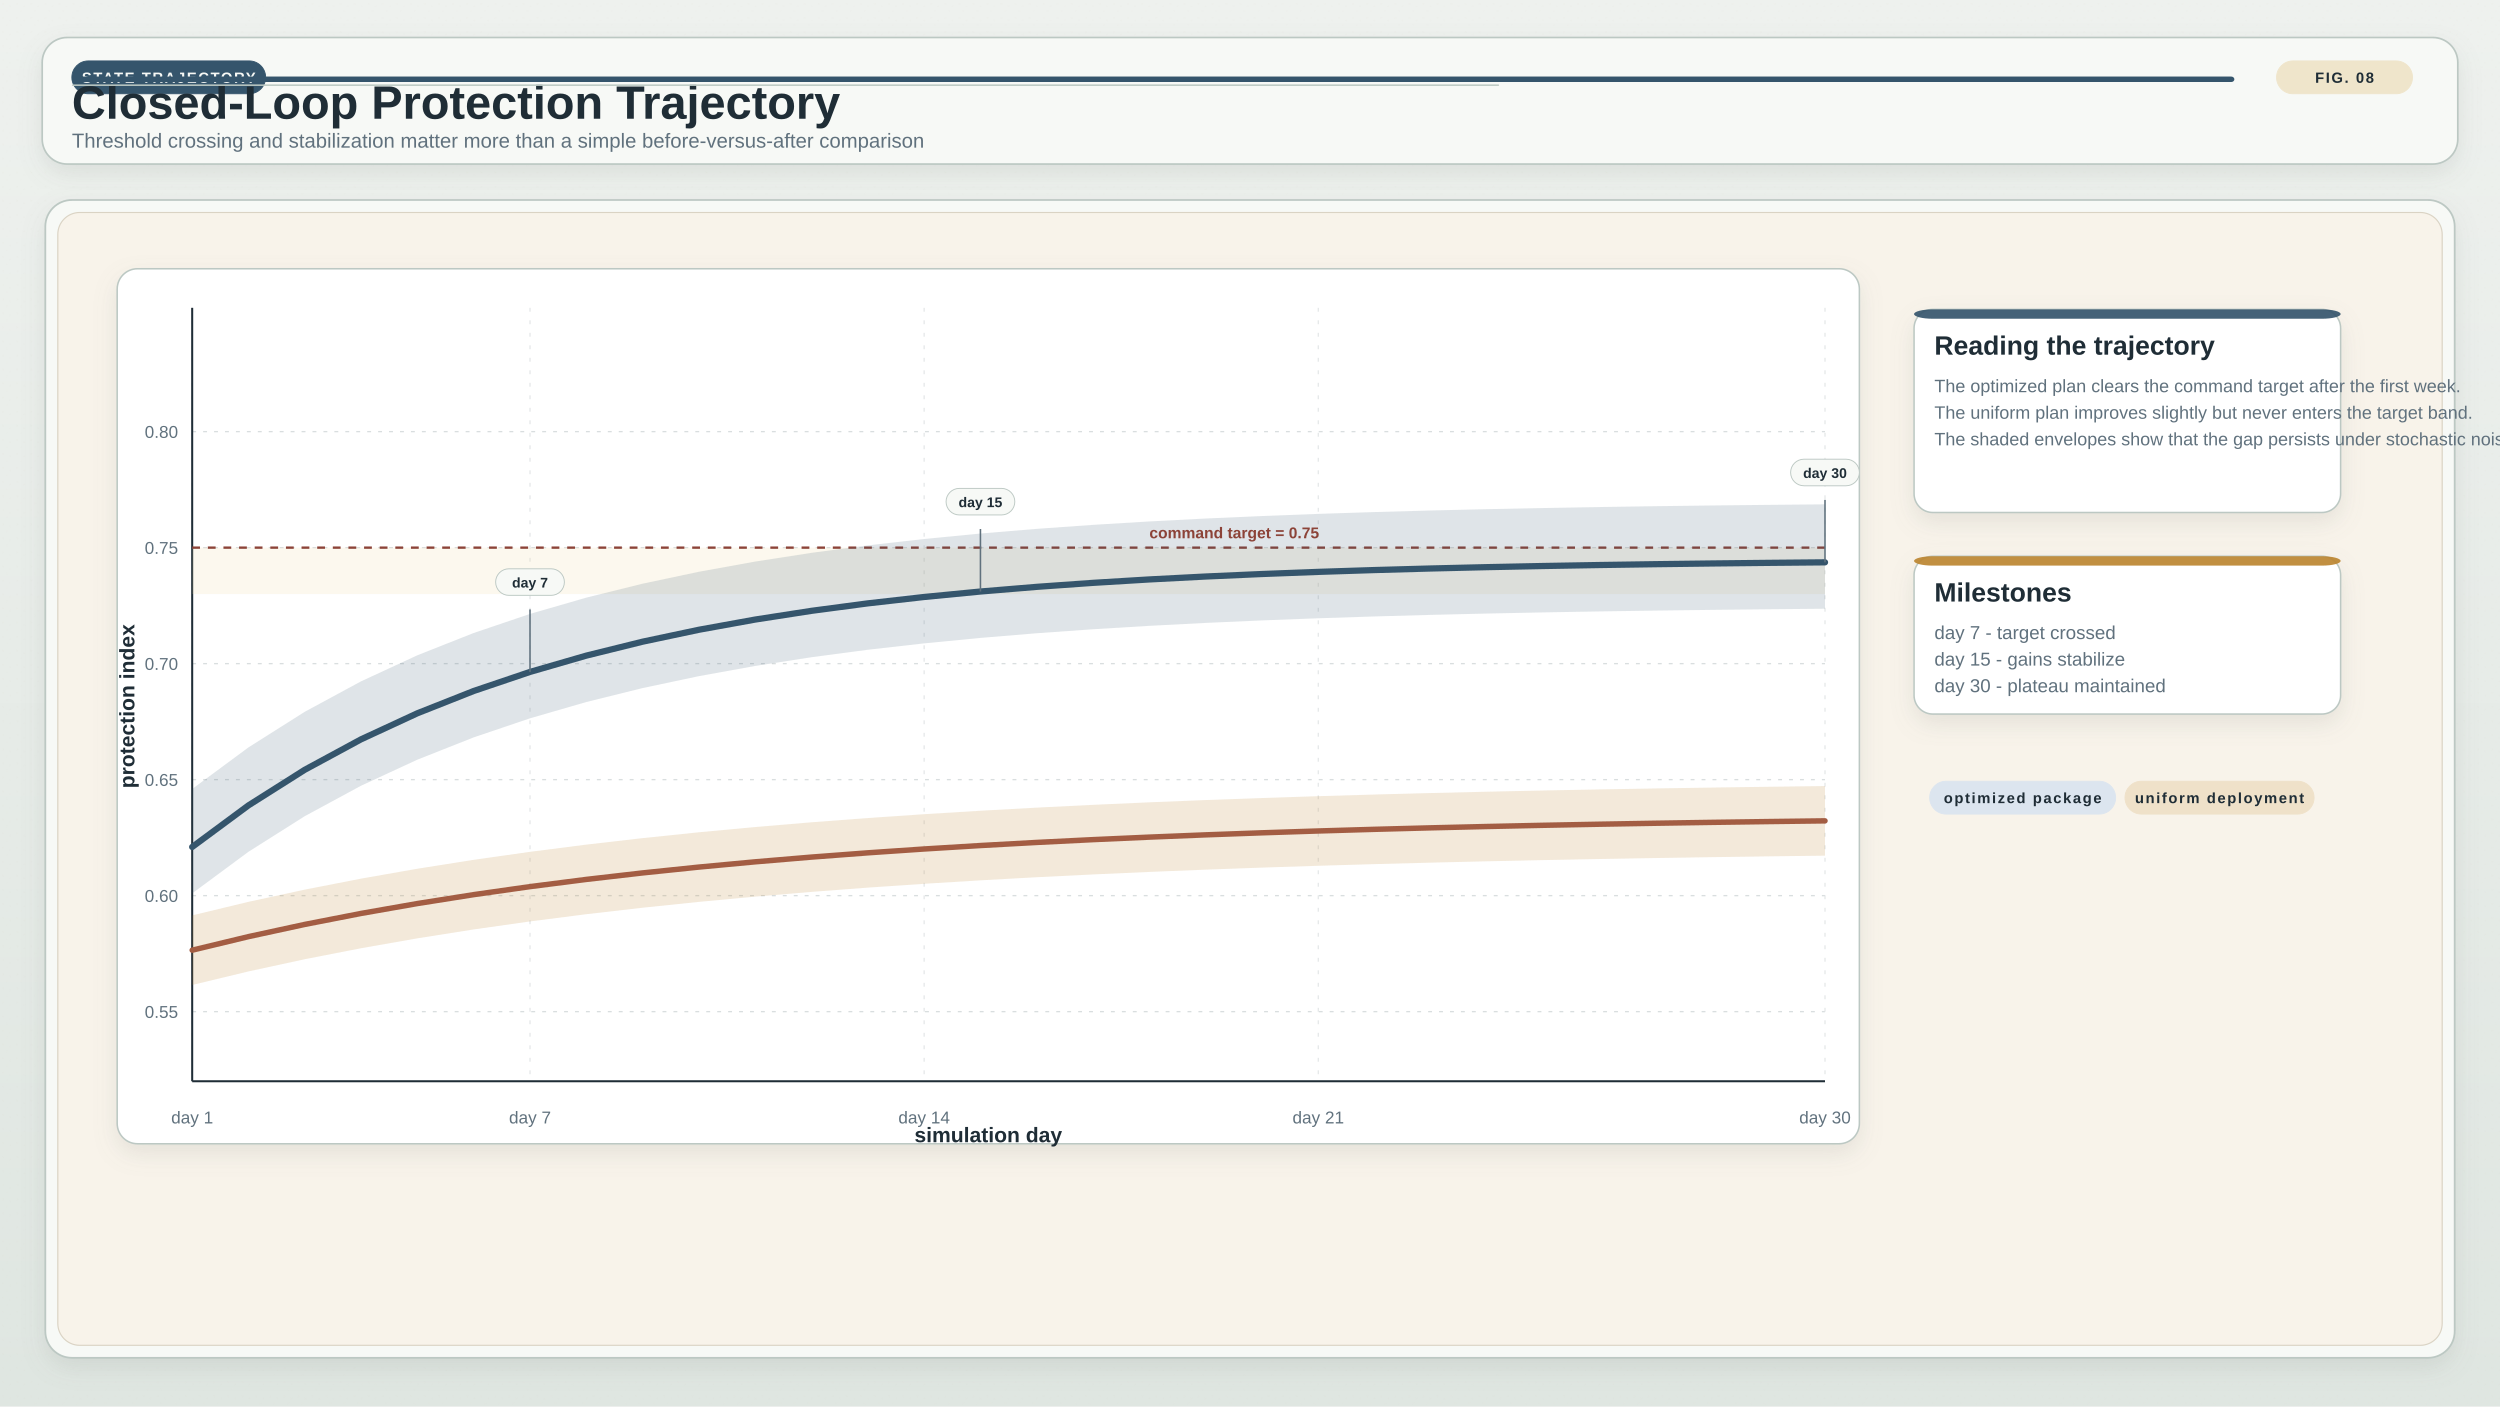
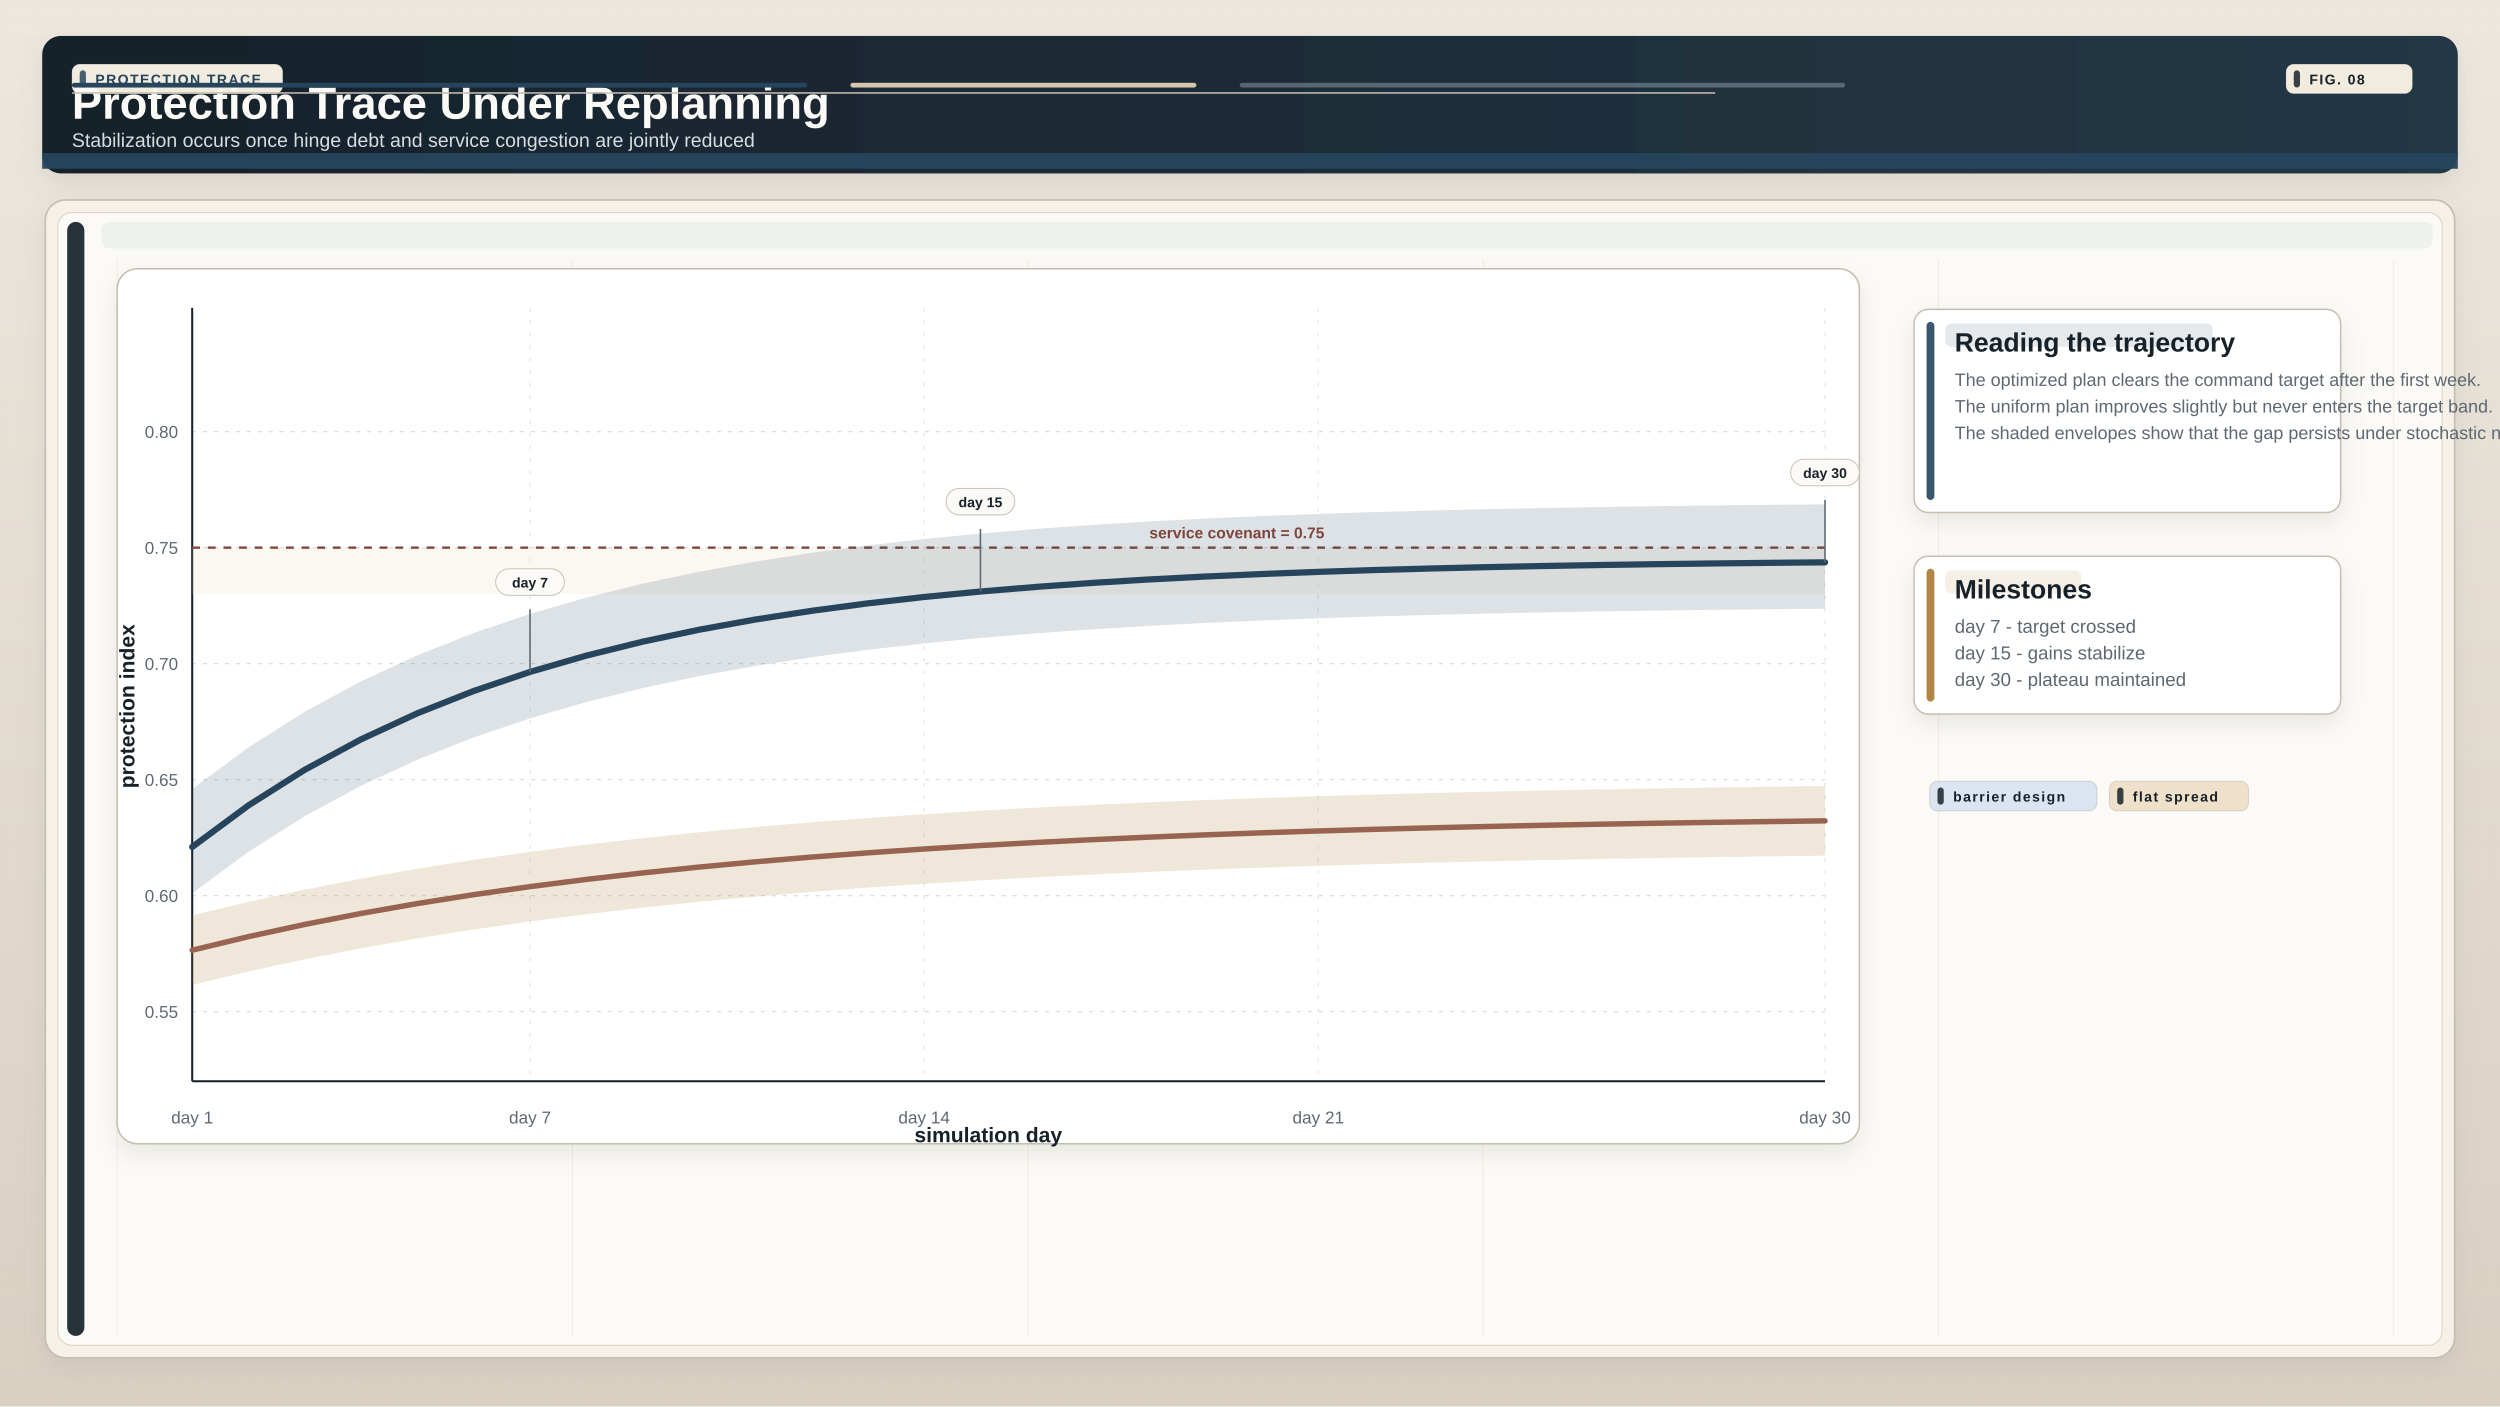
<svg xmlns="http://www.w3.org/2000/svg" viewBox="0 0 3200 1800" width="3200" height="1800">
  <defs>
    <linearGradient id="pageBg" x1="0" y1="0" x2="0" y2="1">
-       <stop offset="0%" stop-color="#eef1ee" />
-       <stop offset="100%" stop-color="#dfe6e1" />
+       <stop offset="0%" stop-color="#ede7de" />
+       <stop offset="100%" stop-color="#d9d0c2" />
    </linearGradient>
-     <pattern id="paperGrain" width="18" height="18" patternUnits="userSpaceOnUse">
-       <circle cx="4" cy="5" r="0.9" fill="#d8d0c0" opacity="0.28" />
-       <circle cx="13" cy="8" r="0.7" fill="#cfc7b7" opacity="0.24" />
-       <circle cx="9" cy="14" r="0.8" fill="#d8d0c0" opacity="0.22" />
+     <linearGradient id="headBg" x1="0" y1="0" x2="1" y2="0">
+       <stop offset="0%" stop-color="#16212a" />
+       <stop offset="100%" stop-color="#243746" />
+     </linearGradient>
+     <pattern id="paperGrid" width="24" height="24" patternUnits="userSpaceOnUse">
+       <path d="M 24 0 L 0 0 0 24" fill="none" stroke="#ddd3c3" stroke-width="0.8" opacity="0.32" />
    </pattern>
    <filter id="shadow" x="-20%" y="-20%" width="140%" height="140%">
      <feDropShadow dx="0" dy="12" stdDeviation="14" flood-color="#8c948f" flood-opacity="0.18" />
    </filter>
  </defs>
  <rect x="0" y="0" width="3200" height="1800" fill="url(#pageBg)" />
-   <rect x="0" y="0" width="3200" height="1800" fill="url(#paperGrain)" opacity="0.44" />
-   <rect x="54" y="48" width="3092" height="162" rx="32" fill="#f7f9f6" stroke="#bcc8c3" stroke-width="2.2" filter="url(#shadow)" />
-   <rect x="92" y="78" width="248" height="42" rx="21" fill="#35556c" stroke="#35556c" stroke-width="1.2" />
-   <text x="216" y="106" text-anchor="middle" font-family="Helvetica Neue, Arial, sans-serif" font-size="19" font-weight="700" letter-spacing="2" fill="#f7f9f6">STATE TRAJECTORY</text>
-   <rect x="2914" y="78" width="174" height="42" rx="21" fill="#efe5cb" stroke="#efe5cb" stroke-width="1.2" />
-   <text x="3001" y="106" text-anchor="middle" font-family="Helvetica Neue, Arial, sans-serif" font-size="19" font-weight="700" letter-spacing="2" fill="#1f2d36">FIG. 08</text>
-   <text x="92" y="152" font-family="Helvetica Neue, Arial, sans-serif" font-size="60" font-weight="700" fill="#1f2d36">Closed-Loop Protection Trajectory</text>
-   <text x="92" y="189" font-family="Helvetica Neue, Arial, sans-serif" font-size="26" fill="#60717d">Threshold crossing and stabilization matter more than a simple before-versus-after comparison</text>
-   <rect x="92" y="98" width="2768" height="7" rx="4" fill="#35556c" />
-   <rect x="92" y="108" width="1826.88" height="2" rx="1" fill="#bcc8c3" />
-   <rect x="58" y="256" width="3084" height="1482" rx="34" fill="#f7f9f6" stroke="#bcc8c3" stroke-width="2.3" filter="url(#shadow)" />
-   <rect x="74" y="272" width="3052" height="1450" rx="28" fill="#f8f3ea" stroke="#dad3c4" stroke-width="1.5" />
-   <rect x="150" y="344" width="2230" height="1120" rx="26" fill="#ffffff" stroke="#bcc8c3" stroke-width="2" filter="url(#shadow)" />
+   <rect x="0" y="0" width="3200" height="1800" fill="url(#paperGrid)" opacity="0.42" />
+   <rect x="54" y="46" width="3092" height="176" rx="24" fill="url(#headBg)" filter="url(#shadow)" />
+   <rect x="54" y="196" width="3092" height="20" fill="#26455d" opacity="0.95" />
+   <rect x="92" y="82" width="270" height="38" rx="10" fill="#f2ecdf" stroke="#26455d" stroke-opacity="0.15" stroke-width="1.2" />
+   <rect x="102" y="90" width="8" height="22" rx="4" fill="#26455d" opacity="0.84" />
+   <text x="122" y="108" font-family="Helvetica Neue, Arial, sans-serif" font-size="18" font-weight="700" letter-spacing="1.8" fill="#26455d">PROTECTION TRACE</text>
+   <rect x="2926" y="82" width="162" height="38" rx="10" fill="#f2ecdf" stroke="#16212a" stroke-opacity="0.15" stroke-width="1.2" />
+   <rect x="2936" y="90" width="8" height="22" rx="4" fill="#16212a" opacity="0.84" />
+   <text x="2956" y="108" font-family="Helvetica Neue, Arial, sans-serif" font-size="18" font-weight="700" letter-spacing="1.8" fill="#16212a">FIG. 08</text>
+   <text x="92" y="152" font-family="Helvetica Neue, Arial, sans-serif" font-size="58" font-weight="700" fill="#fcfaf6">Protection Trace Under Replanning</text>
+   <text x="92" y="188" font-family="Helvetica Neue, Arial, sans-serif" font-size="25" fill="#d7dde0">Stabilization occurs once hinge debt and service congestion are jointly reduced</text>
+   <rect x="92" y="106" width="941.12" height="6" rx="3" fill="#26455d" />
+   <rect x="1088.48" y="106" width="442.88" height="6" rx="3" fill="#d5c8ae" />
+   <rect x="1586.72" y="106" width="775.04" height="6" rx="3" fill="#8796a2" opacity="0.55" />
+   <rect x="92" y="118" width="2103.68" height="2" rx="1" fill="#c5beb1" />
+   <rect x="58" y="256" width="3084" height="1482" rx="26" fill="#f5f0e8" stroke="#c5beb1" stroke-width="2.2" filter="url(#shadow)" />
+   <rect x="74" y="272" width="3052" height="1450" rx="18" fill="#fcfaf6" stroke="#ddd3c5" stroke-width="1.4" />
+   <rect x="86" y="284" width="22" height="1426" rx="11" fill="#16212a" opacity="0.92" />
+   <rect x="130" y="284" width="2984" height="34" rx="10" fill="#eef1ed" />
+   <line x1="150" y1="332" x2="150" y2="1710" stroke="#efe7da" stroke-width="1" />
+   <line x1="732.8" y1="332" x2="732.8" y2="1710" stroke="#efe7da" stroke-width="1" />
+   <line x1="1315.6" y1="332" x2="1315.6" y2="1710" stroke="#efe7da" stroke-width="1" />
+   <line x1="1898.4" y1="332" x2="1898.4" y2="1710" stroke="#efe7da" stroke-width="1" />
+   <line x1="2481.2" y1="332" x2="2481.2" y2="1710" stroke="#efe7da" stroke-width="1" />
+   <line x1="3064" y1="332" x2="3064" y2="1710" stroke="#efe7da" stroke-width="1" />
+   <rect x="150" y="344" width="2230" height="1120" rx="26" fill="#ffffff" stroke="#c5beb1" stroke-width="2" filter="url(#shadow)" />
  <line x1="246" y1="1294.909" x2="2336" y2="1294.909" stroke="#d9dedf" stroke-width="1.7" stroke-dasharray="5 9" />
-   <text x="228" y="1302.909" text-anchor="end" font-family="Helvetica Neue, Arial, sans-serif" font-size="22" fill="#60717d">0.55</text>
+   <text x="228" y="1302.909" text-anchor="end" font-family="Helvetica Neue, Arial, sans-serif" font-size="22" fill="#5d6872">0.55</text>
  <line x1="246" y1="1146.424" x2="2336" y2="1146.424" stroke="#d9dedf" stroke-width="1.7" stroke-dasharray="5 9" />
-   <text x="228" y="1154.424" text-anchor="end" font-family="Helvetica Neue, Arial, sans-serif" font-size="22" fill="#60717d">0.60</text>
+   <text x="228" y="1154.424" text-anchor="end" font-family="Helvetica Neue, Arial, sans-serif" font-size="22" fill="#5d6872">0.60</text>
  <line x1="246" y1="997.939" x2="2336" y2="997.939" stroke="#d9dedf" stroke-width="1.7" stroke-dasharray="5 9" />
-   <text x="228" y="1005.939" text-anchor="end" font-family="Helvetica Neue, Arial, sans-serif" font-size="22" fill="#60717d">0.65</text>
+   <text x="228" y="1005.939" text-anchor="end" font-family="Helvetica Neue, Arial, sans-serif" font-size="22" fill="#5d6872">0.65</text>
  <line x1="246" y1="849.455" x2="2336" y2="849.455" stroke="#d9dedf" stroke-width="1.7" stroke-dasharray="5 9" />
-   <text x="228" y="857.455" text-anchor="end" font-family="Helvetica Neue, Arial, sans-serif" font-size="22" fill="#60717d">0.70</text>
+   <text x="228" y="857.455" text-anchor="end" font-family="Helvetica Neue, Arial, sans-serif" font-size="22" fill="#5d6872">0.70</text>
  <line x1="246" y1="700.97" x2="2336" y2="700.97" stroke="#d9dedf" stroke-width="1.7" stroke-dasharray="5 9" />
-   <text x="228" y="708.97" text-anchor="end" font-family="Helvetica Neue, Arial, sans-serif" font-size="22" fill="#60717d">0.75</text>
+   <text x="228" y="708.97" text-anchor="end" font-family="Helvetica Neue, Arial, sans-serif" font-size="22" fill="#5d6872">0.75</text>
  <line x1="246" y1="552.485" x2="2336" y2="552.485" stroke="#d9dedf" stroke-width="1.7" stroke-dasharray="5 9" />
-   <text x="228" y="560.485" text-anchor="end" font-family="Helvetica Neue, Arial, sans-serif" font-size="22" fill="#60717d">0.80</text>
+   <text x="228" y="560.485" text-anchor="end" font-family="Helvetica Neue, Arial, sans-serif" font-size="22" fill="#5d6872">0.80</text>
  <line x1="246" y1="394" x2="246" y2="1384" stroke="#e2e5e6" stroke-width="1.5" stroke-dasharray="5 11" />
-   <text x="246" y="1438" text-anchor="middle" font-family="Helvetica Neue, Arial, sans-serif" font-size="22" fill="#60717d">day 1</text>
+   <text x="246" y="1438" text-anchor="middle" font-family="Helvetica Neue, Arial, sans-serif" font-size="22" fill="#5d6872">day 1</text>
  <line x1="678.414" y1="394" x2="678.414" y2="1384" stroke="#e2e5e6" stroke-width="1.5" stroke-dasharray="5 11" />
-   <text x="678.414" y="1438" text-anchor="middle" font-family="Helvetica Neue, Arial, sans-serif" font-size="22" fill="#60717d">day 7</text>
+   <text x="678.414" y="1438" text-anchor="middle" font-family="Helvetica Neue, Arial, sans-serif" font-size="22" fill="#5d6872">day 7</text>
  <line x1="1182.897" y1="394" x2="1182.897" y2="1384" stroke="#e2e5e6" stroke-width="1.5" stroke-dasharray="5 11" />
-   <text x="1182.897" y="1438" text-anchor="middle" font-family="Helvetica Neue, Arial, sans-serif" font-size="22" fill="#60717d">day 14</text>
+   <text x="1182.897" y="1438" text-anchor="middle" font-family="Helvetica Neue, Arial, sans-serif" font-size="22" fill="#5d6872">day 14</text>
  <line x1="1687.379" y1="394" x2="1687.379" y2="1384" stroke="#e2e5e6" stroke-width="1.5" stroke-dasharray="5 11" />
-   <text x="1687.379" y="1438" text-anchor="middle" font-family="Helvetica Neue, Arial, sans-serif" font-size="22" fill="#60717d">day 21</text>
+   <text x="1687.379" y="1438" text-anchor="middle" font-family="Helvetica Neue, Arial, sans-serif" font-size="22" fill="#5d6872">day 21</text>
  <line x1="2336" y1="394" x2="2336" y2="1384" stroke="#e2e5e6" stroke-width="1.5" stroke-dasharray="5 11" />
-   <text x="2336" y="1438" text-anchor="middle" font-family="Helvetica Neue, Arial, sans-serif" font-size="22" fill="#60717d">day 30</text>
-   <line x1="246" y1="1384" x2="2336" y2="1384" stroke="#1f2d36" stroke-width="2.6" />
-   <line x1="246" y1="394" x2="246" y2="1384" stroke="#1f2d36" stroke-width="2.6" />
-   <text x="1265" y="1462" text-anchor="middle" font-family="Helvetica Neue, Arial, sans-serif" font-size="27" font-weight="700" fill="#1f2d36">simulation day</text>
-   <text x="172" y="904" transform="rotate(-90 172 904)" text-anchor="middle" font-family="Helvetica Neue, Arial, sans-serif" font-size="27" font-weight="700" fill="#1f2d36">protection index</text>
-   <rect x="246" y="700.97" width="2090" height="59.394" fill="#edd7a2" opacity="0.18" />
-   <line x1="246" y1="700.97" x2="2336" y2="700.97" stroke="#8c4338" stroke-width="3" stroke-dasharray="10 10" />
-   <path d="M 246 1143.529 L 246 1009.893 L 318.069 956.614 L 390.138 911.042 L 462.207 872.063 L 534.276 838.722 L 606.345 810.204 L 678.414 785.811 L 750.483 764.946 L 822.552 747.1 L 894.621 731.836 L 966.69 718.779 L 1038.759 707.611 L 1110.828 698.059 L 1182.897 689.888 L 1254.966 682.9 L 1327.034 676.922 L 1399.103 671.809 L 1471.172 667.436 L 1543.241 663.695 L 1615.31 660.495 L 1687.379 657.758 L 1759.448 655.418 L 1831.517 653.415 L 1903.586 651.703 L 1975.655 650.238 L 2047.724 648.985 L 2119.793 647.913 L 2191.862 646.996 L 2263.931 646.212 L 2336 645.542 L 2336 779.178 L 2263.931 779.849 L 2191.862 780.633 L 2119.793 781.549 L 2047.724 782.621 L 1975.655 783.874 L 1903.586 785.339 L 1831.517 787.052 L 1759.448 789.054 L 1687.379 791.395 L 1615.31 794.132 L 1543.241 797.331 L 1471.172 801.072 L 1399.103 805.445 L 1327.034 810.558 L 1254.966 816.536 L 1182.897 823.525 L 1110.828 831.695 L 1038.759 841.248 L 966.69 852.416 L 894.621 865.472 L 822.552 880.737 L 750.483 898.583 L 678.414 919.447 L 606.345 943.84 L 534.276 972.358 L 462.207 1005.699 L 390.138 1044.679 L 318.069 1090.25 L 246 1143.529 Z" fill="#35556c" opacity="0.16" />
-   <path d="M 246 1260.774 L 246 1171.684 L 318.069 1154.324 L 390.138 1138.7 L 462.207 1124.636 L 534.276 1111.977 L 606.345 1100.584 L 678.414 1090.328 L 750.483 1081.097 L 822.552 1072.789 L 894.621 1065.31 L 966.69 1058.579 L 1038.759 1052.521 L 1110.828 1047.067 L 1182.897 1042.159 L 1254.966 1037.741 L 1327.034 1033.764 L 1399.103 1030.185 L 1471.172 1026.963 L 1543.241 1024.063 L 1615.31 1021.453 L 1687.379 1019.104 L 1759.448 1016.989 L 1831.517 1015.086 L 1903.586 1013.373 L 1975.655 1011.831 L 2047.724 1010.443 L 2119.793 1009.194 L 2191.862 1008.069 L 2263.931 1007.057 L 2336 1006.146 L 2336 1095.237 L 2263.931 1096.148 L 2191.862 1097.16 L 2119.793 1098.285 L 2047.724 1099.534 L 1975.655 1100.922 L 1903.586 1102.464 L 1831.517 1104.177 L 1759.448 1106.08 L 1687.379 1108.195 L 1615.31 1110.544 L 1543.241 1113.154 L 1471.172 1116.054 L 1399.103 1119.276 L 1327.034 1122.855 L 1254.966 1126.832 L 1182.897 1131.25 L 1110.828 1136.158 L 1038.759 1141.611 L 966.69 1147.67 L 894.621 1154.401 L 822.552 1161.88 L 750.483 1170.188 L 678.414 1179.419 L 606.345 1189.674 L 534.276 1201.068 L 462.207 1213.727 L 390.138 1227.791 L 318.069 1243.415 L 246 1260.774 Z" fill="#bc8531" opacity="0.18" />
-   <path d="M 246 1084.135 L 318.069 1030.856 L 390.138 985.285 L 462.207 946.305 L 534.276 912.964 L 606.345 884.446 L 678.414 860.053 L 750.483 839.189 L 822.552 821.343 L 894.621 806.078 L 966.69 793.022 L 1038.759 781.854 L 1110.828 772.301 L 1182.897 764.131 L 1254.966 757.142 L 1327.034 751.164 L 1399.103 746.051 L 1471.172 741.678 L 1543.241 737.937 L 1615.31 734.738 L 1687.379 732.001 L 1759.448 729.66 L 1831.517 727.658 L 1903.586 725.945 L 1975.655 724.48 L 2047.724 723.227 L 2119.793 722.155 L 2191.862 721.239 L 2263.931 720.455 L 2336 719.784" fill="none" stroke="#35556c" stroke-width="8" stroke-linecap="round" />
-   <path d="M 246 1216.229 L 318.069 1198.87 L 390.138 1183.245 L 462.207 1169.181 L 534.276 1156.523 L 606.345 1145.129 L 678.414 1134.874 L 750.483 1125.643 L 822.552 1117.334 L 894.621 1109.856 L 966.69 1103.125 L 1038.759 1097.066 L 1110.828 1091.613 L 1182.897 1086.704 L 1254.966 1082.286 L 1327.034 1078.31 L 1399.103 1074.73 L 1471.172 1071.508 L 1543.241 1068.609 L 1615.31 1065.999 L 1687.379 1063.649 L 1759.448 1061.535 L 1831.517 1059.631 L 1903.586 1057.918 L 1975.655 1056.376 L 2047.724 1054.988 L 2119.793 1053.739 L 2191.862 1052.615 L 2263.931 1051.603 L 2336 1050.692" fill="none" stroke="#a35d43" stroke-width="7" stroke-linecap="round" />
-   <line x1="678.414" y1="860.053" x2="678.414" y2="780.053" stroke="#60717d" stroke-width="2" />
-   <rect x="634.414" y="728.053" width="88" height="34" rx="17" fill="#f7f9f6" stroke="#bcc8c3" stroke-width="1.2" />
-   <text x="678.414" y="752.053" text-anchor="middle" font-family="Helvetica Neue, Arial, sans-serif" font-size="18" font-weight="700" fill="#1f2d36">day 7</text>
-   <line x1="1254.966" y1="757.142" x2="1254.966" y2="677.142" stroke="#60717d" stroke-width="2" />
-   <rect x="1210.966" y="625.142" width="88" height="34" rx="17" fill="#f7f9f6" stroke="#bcc8c3" stroke-width="1.2" />
-   <text x="1254.966" y="649.142" text-anchor="middle" font-family="Helvetica Neue, Arial, sans-serif" font-size="18" font-weight="700" fill="#1f2d36">day 15</text>
-   <line x1="2336" y1="719.784" x2="2336" y2="639.784" stroke="#60717d" stroke-width="2" />
-   <rect x="2292" y="587.784" width="88" height="34" rx="17" fill="#f7f9f6" stroke="#bcc8c3" stroke-width="1.2" />
-   <text x="2336" y="611.784" text-anchor="middle" font-family="Helvetica Neue, Arial, sans-serif" font-size="18" font-weight="700" fill="#1f2d36">day 30</text>
-   <text x="1471.172" y="688.97" font-family="Helvetica Neue, Arial, sans-serif" font-size="20" font-weight="700" fill="#8c4338">command target = 0.75</text>
-   <rect x="2450" y="396" width="546" height="260" rx="24" fill="#ffffff" stroke="#bcc8c3" stroke-width="2" filter="url(#shadow)" />
-   <rect x="2450" y="396" width="546" height="12" rx="24" fill="#35556c" opacity="0.92" />
-   <text x="2476" y="454" font-family="Helvetica Neue, Arial, sans-serif" font-size="34" font-weight="700" fill="#1f2d36">Reading the trajectory</text>
-   <text x="2476" y="502" font-family="Helvetica Neue, Arial, sans-serif" font-size="23" fill="#60717d">The optimized plan clears the command target after the first week.</text>
-   <text x="2476" y="536" font-family="Helvetica Neue, Arial, sans-serif" font-size="23" fill="#60717d">The uniform plan improves slightly but never enters the target band.</text>
-   <text x="2476" y="570" font-family="Helvetica Neue, Arial, sans-serif" font-size="23" fill="#60717d">The shaded envelopes show that the gap persists under stochastic noise.</text>
-   <rect x="2450" y="712" width="546" height="202" rx="24" fill="#ffffff" stroke="#bcc8c3" stroke-width="2" filter="url(#shadow)" />
-   <rect x="2450" y="712" width="546" height="12" rx="24" fill="#bc8531" opacity="0.92" />
-   <text x="2476" y="770" font-family="Helvetica Neue, Arial, sans-serif" font-size="34" font-weight="700" fill="#1f2d36">Milestones</text>
-   <text x="2476" y="818" font-family="Helvetica Neue, Arial, sans-serif" font-size="24" fill="#60717d">day 7 - target crossed</text>
-   <text x="2476" y="852" font-family="Helvetica Neue, Arial, sans-serif" font-size="24" fill="#60717d">day 15 - gains stabilize</text>
-   <text x="2476" y="886" font-family="Helvetica Neue, Arial, sans-serif" font-size="24" fill="#60717d">day 30 - plateau maintained</text>
-   <rect x="2470" y="1000" width="238" height="42" rx="21" fill="#dce5ef" stroke="#dce5ef" stroke-width="1.2" />
-   <text x="2589" y="1028" text-anchor="middle" font-family="Helvetica Neue, Arial, sans-serif" font-size="19" font-weight="700" letter-spacing="2" fill="#1f2d36">optimized package</text>
-   <rect x="2720" y="1000" width="242" height="42" rx="21" fill="#efe1c9" stroke="#efe1c9" stroke-width="1.2" />
-   <text x="2841" y="1028" text-anchor="middle" font-family="Helvetica Neue, Arial, sans-serif" font-size="19" font-weight="700" letter-spacing="2" fill="#1f2d36">uniform deployment</text>
+   <text x="2336" y="1438" text-anchor="middle" font-family="Helvetica Neue, Arial, sans-serif" font-size="22" fill="#5d6872">day 30</text>
+   <line x1="246" y1="1384" x2="2336" y2="1384" stroke="#16212a" stroke-width="2.6" />
+   <line x1="246" y1="394" x2="246" y2="1384" stroke="#16212a" stroke-width="2.6" />
+   <text x="1265" y="1462" text-anchor="middle" font-family="Helvetica Neue, Arial, sans-serif" font-size="27" font-weight="700" fill="#16212a">simulation day</text>
+   <text x="172" y="904" transform="rotate(-90 172 904)" text-anchor="middle" font-family="Helvetica Neue, Arial, sans-serif" font-size="27" font-weight="700" fill="#16212a">protection index</text>
+   <rect x="246" y="700.97" width="2090" height="59.394" fill="#e7d7b5" opacity="0.18" />
+   <line x1="246" y1="700.97" x2="2336" y2="700.97" stroke="#7e453d" stroke-width="3" stroke-dasharray="10 10" />
+   <path d="M 246 1143.529 L 246 1009.893 L 318.069 956.614 L 390.138 911.042 L 462.207 872.063 L 534.276 838.722 L 606.345 810.204 L 678.414 785.811 L 750.483 764.946 L 822.552 747.1 L 894.621 731.836 L 966.69 718.779 L 1038.759 707.611 L 1110.828 698.059 L 1182.897 689.888 L 1254.966 682.9 L 1327.034 676.922 L 1399.103 671.809 L 1471.172 667.436 L 1543.241 663.695 L 1615.31 660.495 L 1687.379 657.758 L 1759.448 655.418 L 1831.517 653.415 L 1903.586 651.703 L 1975.655 650.238 L 2047.724 648.985 L 2119.793 647.913 L 2191.862 646.996 L 2263.931 646.212 L 2336 645.542 L 2336 779.178 L 2263.931 779.849 L 2191.862 780.633 L 2119.793 781.549 L 2047.724 782.621 L 1975.655 783.874 L 1903.586 785.339 L 1831.517 787.052 L 1759.448 789.054 L 1687.379 791.395 L 1615.31 794.132 L 1543.241 797.331 L 1471.172 801.072 L 1399.103 805.445 L 1327.034 810.558 L 1254.966 816.536 L 1182.897 823.525 L 1110.828 831.695 L 1038.759 841.248 L 966.69 852.416 L 894.621 865.472 L 822.552 880.737 L 750.483 898.583 L 678.414 919.447 L 606.345 943.84 L 534.276 972.358 L 462.207 1005.699 L 390.138 1044.679 L 318.069 1090.25 L 246 1143.529 Z" fill="#26455d" opacity="0.16" />
+   <path d="M 246 1260.774 L 246 1171.684 L 318.069 1154.324 L 390.138 1138.7 L 462.207 1124.636 L 534.276 1111.977 L 606.345 1100.584 L 678.414 1090.328 L 750.483 1081.097 L 822.552 1072.789 L 894.621 1065.31 L 966.69 1058.579 L 1038.759 1052.521 L 1110.828 1047.067 L 1182.897 1042.159 L 1254.966 1037.741 L 1327.034 1033.764 L 1399.103 1030.185 L 1471.172 1026.963 L 1543.241 1024.063 L 1615.31 1021.453 L 1687.379 1019.104 L 1759.448 1016.989 L 1831.517 1015.086 L 1903.586 1013.373 L 1975.655 1011.831 L 2047.724 1010.443 L 2119.793 1009.194 L 2191.862 1008.069 L 2263.931 1007.057 L 2336 1006.146 L 2336 1095.237 L 2263.931 1096.148 L 2191.862 1097.16 L 2119.793 1098.285 L 2047.724 1099.534 L 1975.655 1100.922 L 1903.586 1102.464 L 1831.517 1104.177 L 1759.448 1106.08 L 1687.379 1108.195 L 1615.31 1110.544 L 1543.241 1113.154 L 1471.172 1116.054 L 1399.103 1119.276 L 1327.034 1122.855 L 1254.966 1126.832 L 1182.897 1131.25 L 1110.828 1136.158 L 1038.759 1141.611 L 966.69 1147.67 L 894.621 1154.401 L 822.552 1161.88 L 750.483 1170.188 L 678.414 1179.419 L 606.345 1189.674 L 534.276 1201.068 L 462.207 1213.727 L 390.138 1227.791 L 318.069 1243.415 L 246 1260.774 Z" fill="#a9782e" opacity="0.18" />
+   <path d="M 246 1084.135 L 318.069 1030.856 L 390.138 985.285 L 462.207 946.305 L 534.276 912.964 L 606.345 884.446 L 678.414 860.053 L 750.483 839.189 L 822.552 821.343 L 894.621 806.078 L 966.69 793.022 L 1038.759 781.854 L 1110.828 772.301 L 1182.897 764.131 L 1254.966 757.142 L 1327.034 751.164 L 1399.103 746.051 L 1471.172 741.678 L 1543.241 737.937 L 1615.31 734.738 L 1687.379 732.001 L 1759.448 729.66 L 1831.517 727.658 L 1903.586 725.945 L 1975.655 724.48 L 2047.724 723.227 L 2119.793 722.155 L 2191.862 721.239 L 2263.931 720.455 L 2336 719.784" fill="none" stroke="#26455d" stroke-width="8" stroke-linecap="round" />
+   <path d="M 246 1216.229 L 318.069 1198.87 L 390.138 1183.245 L 462.207 1169.181 L 534.276 1156.523 L 606.345 1145.129 L 678.414 1134.874 L 750.483 1125.643 L 822.552 1117.334 L 894.621 1109.856 L 966.69 1103.125 L 1038.759 1097.066 L 1110.828 1091.613 L 1182.897 1086.704 L 1254.966 1082.286 L 1327.034 1078.31 L 1399.103 1074.73 L 1471.172 1071.508 L 1543.241 1068.609 L 1615.31 1065.999 L 1687.379 1063.649 L 1759.448 1061.535 L 1831.517 1059.631 L 1903.586 1057.918 L 1975.655 1056.376 L 2047.724 1054.988 L 2119.793 1053.739 L 2191.862 1052.615 L 2263.931 1051.603 L 2336 1050.692" fill="none" stroke="#996351" stroke-width="7" stroke-linecap="round" />
+   <line x1="678.414" y1="860.053" x2="678.414" y2="780.053" stroke="#5d6872" stroke-width="2" />
+   <rect x="634.414" y="728.053" width="88" height="34" rx="17" fill="#fcfaf6" stroke="#c5beb1" stroke-width="1.2" />
+   <text x="678.414" y="752.053" text-anchor="middle" font-family="Helvetica Neue, Arial, sans-serif" font-size="18" font-weight="700" fill="#16212a">day 7</text>
+   <line x1="1254.966" y1="757.142" x2="1254.966" y2="677.142" stroke="#5d6872" stroke-width="2" />
+   <rect x="1210.966" y="625.142" width="88" height="34" rx="17" fill="#fcfaf6" stroke="#c5beb1" stroke-width="1.2" />
+   <text x="1254.966" y="649.142" text-anchor="middle" font-family="Helvetica Neue, Arial, sans-serif" font-size="18" font-weight="700" fill="#16212a">day 15</text>
+   <line x1="2336" y1="719.784" x2="2336" y2="639.784" stroke="#5d6872" stroke-width="2" />
+   <rect x="2292" y="587.784" width="88" height="34" rx="17" fill="#fcfaf6" stroke="#c5beb1" stroke-width="1.2" />
+   <text x="2336" y="611.784" text-anchor="middle" font-family="Helvetica Neue, Arial, sans-serif" font-size="18" font-weight="700" fill="#16212a">day 30</text>
+   <text x="1471.172" y="688.97" font-family="Helvetica Neue, Arial, sans-serif" font-size="20" font-weight="700" fill="#7e453d">service covenant = 0.75</text>
+   <rect x="2450" y="396" width="546" height="260" rx="18" fill="#ffffff" stroke="#c5beb1" stroke-width="1.9" filter="url(#shadow)" />
+   <rect x="2466" y="412" width="10" height="228" rx="5" fill="#26455d" opacity="0.9" />
+   <rect x="2490" y="414" width="342" height="30" rx="8" fill="#26455d" fill-opacity="0.12" />
+   <text x="2502" y="450" font-family="Helvetica Neue, Arial, sans-serif" font-size="34" font-weight="700" fill="#16212a">Reading the trajectory</text>
+   <text x="2502" y="494" font-family="Helvetica Neue, Arial, sans-serif" font-size="23" fill="#5d6872">The optimized plan clears the command target after the first week.</text>
+   <text x="2502" y="528" font-family="Helvetica Neue, Arial, sans-serif" font-size="23" fill="#5d6872">The uniform plan improves slightly but never enters the target band.</text>
+   <text x="2502" y="562" font-family="Helvetica Neue, Arial, sans-serif" font-size="23" fill="#5d6872">The shaded envelopes show that the gap persists under stochastic noise.</text>
+   <rect x="2450" y="712" width="546" height="202" rx="18" fill="#ffffff" stroke="#c5beb1" stroke-width="1.9" filter="url(#shadow)" />
+   <rect x="2466" y="728" width="10" height="170" rx="5" fill="#a9782e" opacity="0.9" />
+   <rect x="2490" y="730" width="174" height="30" rx="8" fill="#a9782e" fill-opacity="0.12" />
+   <text x="2502" y="766" font-family="Helvetica Neue, Arial, sans-serif" font-size="34" font-weight="700" fill="#16212a">Milestones</text>
+   <text x="2502" y="810" font-family="Helvetica Neue, Arial, sans-serif" font-size="24" fill="#5d6872">day 7 - target crossed</text>
+   <text x="2502" y="844" font-family="Helvetica Neue, Arial, sans-serif" font-size="24" fill="#5d6872">day 15 - gains stabilize</text>
+   <text x="2502" y="878" font-family="Helvetica Neue, Arial, sans-serif" font-size="24" fill="#5d6872">day 30 - plateau maintained</text>
+   <rect x="2470" y="1000" width="214" height="38" rx="10" fill="#dce5ef" stroke="#16212a" stroke-opacity="0.15" stroke-width="1.2" />
+   <rect x="2480" y="1008" width="8" height="22" rx="4" fill="#16212a" opacity="0.84" />
+   <text x="2500" y="1026" font-family="Helvetica Neue, Arial, sans-serif" font-size="18" font-weight="700" letter-spacing="1.8" fill="#16212a">barrier design</text>
+   <rect x="2700" y="1000" width="178" height="38" rx="10" fill="#efe1c9" stroke="#16212a" stroke-opacity="0.15" stroke-width="1.2" />
+   <rect x="2710" y="1008" width="8" height="22" rx="4" fill="#16212a" opacity="0.84" />
+   <text x="2730" y="1026" font-family="Helvetica Neue, Arial, sans-serif" font-size="18" font-weight="700" letter-spacing="1.8" fill="#16212a">flat spread</text>
</svg>
